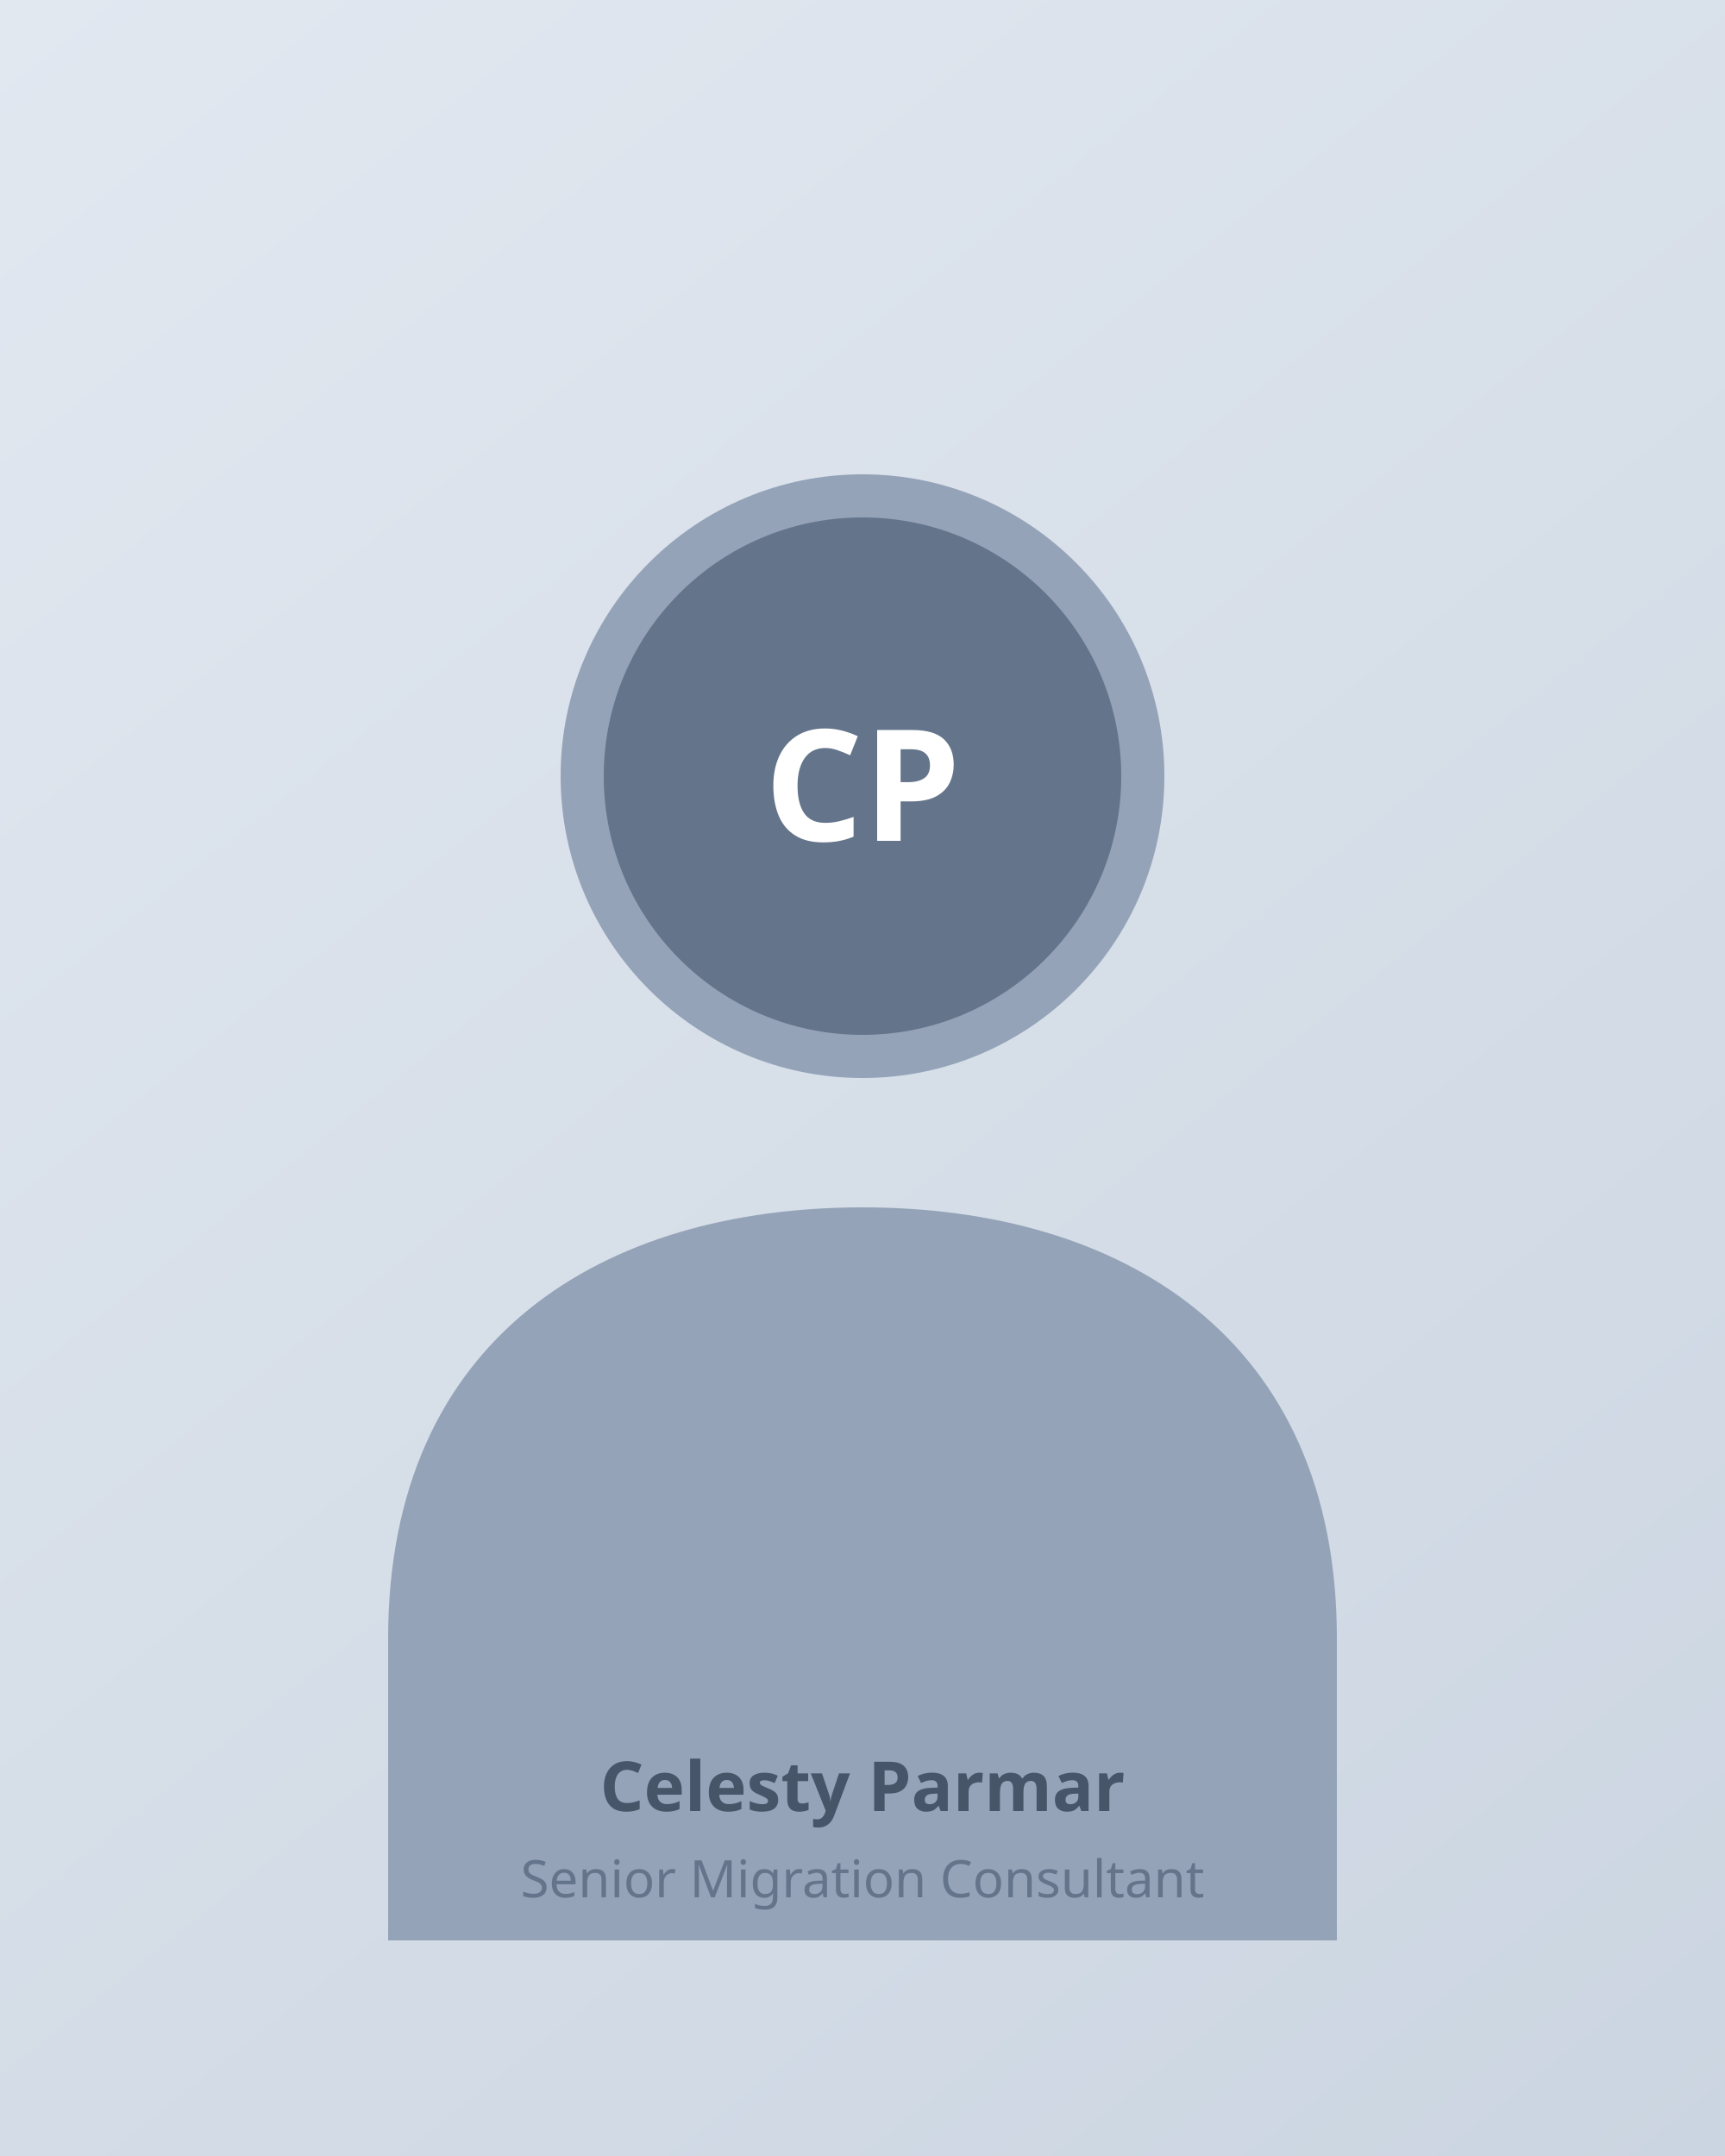
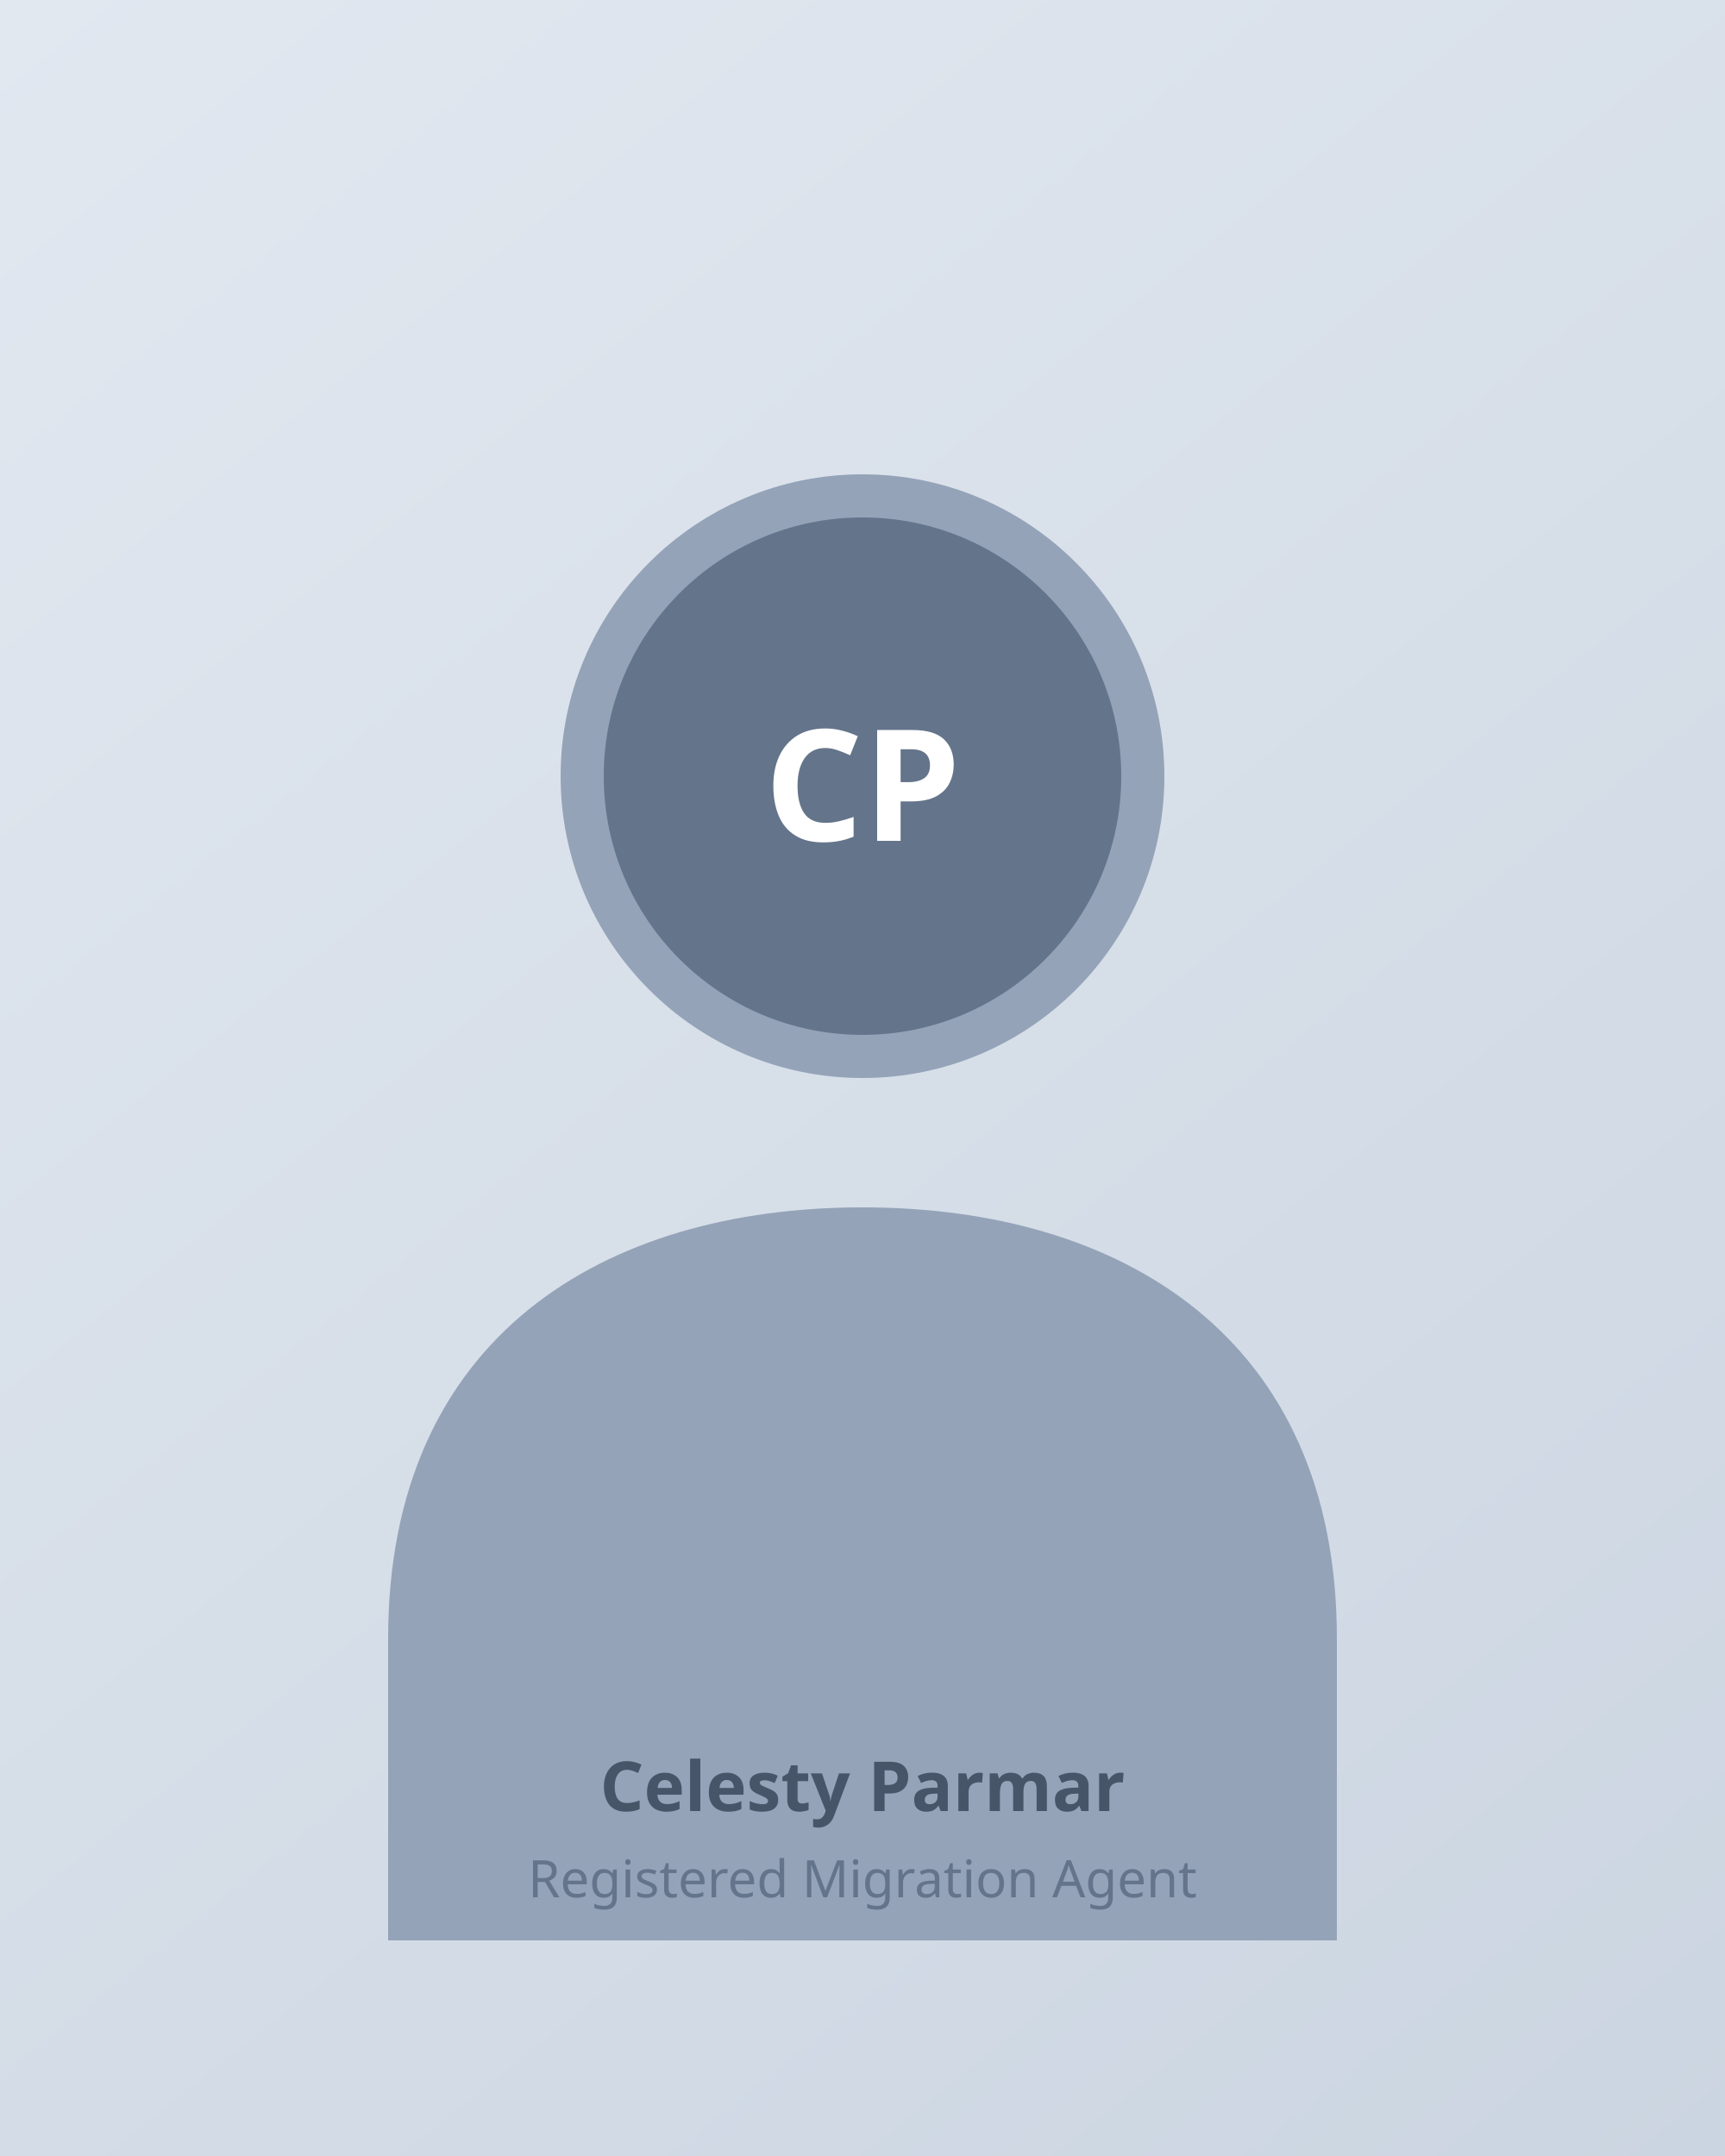
<svg xmlns="http://www.w3.org/2000/svg" width="400" height="500" viewBox="0 0 400 500" fill="none">
  <rect width="400" height="500" fill="#F1F5F9" />
  <rect x="0" y="0" width="400" height="500" fill="url(#grad)" />
  <defs>
    <linearGradient id="grad" x1="0" y1="0" x2="400" y2="500" gradientUnits="userSpaceOnUse">
      <stop stop-color="#E2E8F0" />
      <stop offset="1" stop-color="#CBD5E1" />
    </linearGradient>
  </defs>
  <circle cx="200" cy="180" r="70" fill="#94A3B8" />
  <path d="M90 380C90 310 140 280 200 280C260 280 310 310 310 380V450H90V380Z" fill="#94A3B8" />
  <circle cx="200" cy="180" r="60" fill="#64748B" />
  <text x="200" y="195" font-family="system-ui, sans-serif" font-size="36" font-weight="700" fill="#FFFFFF" text-anchor="middle">CP</text>
  <text x="200" y="420" font-family="system-ui, sans-serif" font-size="16" font-weight="600" fill="#475569" text-anchor="middle">Celesty Parmar</text>
-   <text x="200" y="440" font-family="system-ui, sans-serif" font-size="12" font-weight="500" fill="#64748B" text-anchor="middle">Senior Migration Consultant</text>
+   <text x="200" y="440" font-family="system-ui, sans-serif" font-size="12" font-weight="500" fill="#64748B" text-anchor="middle">Registered Migration Agent</text>
</svg>
